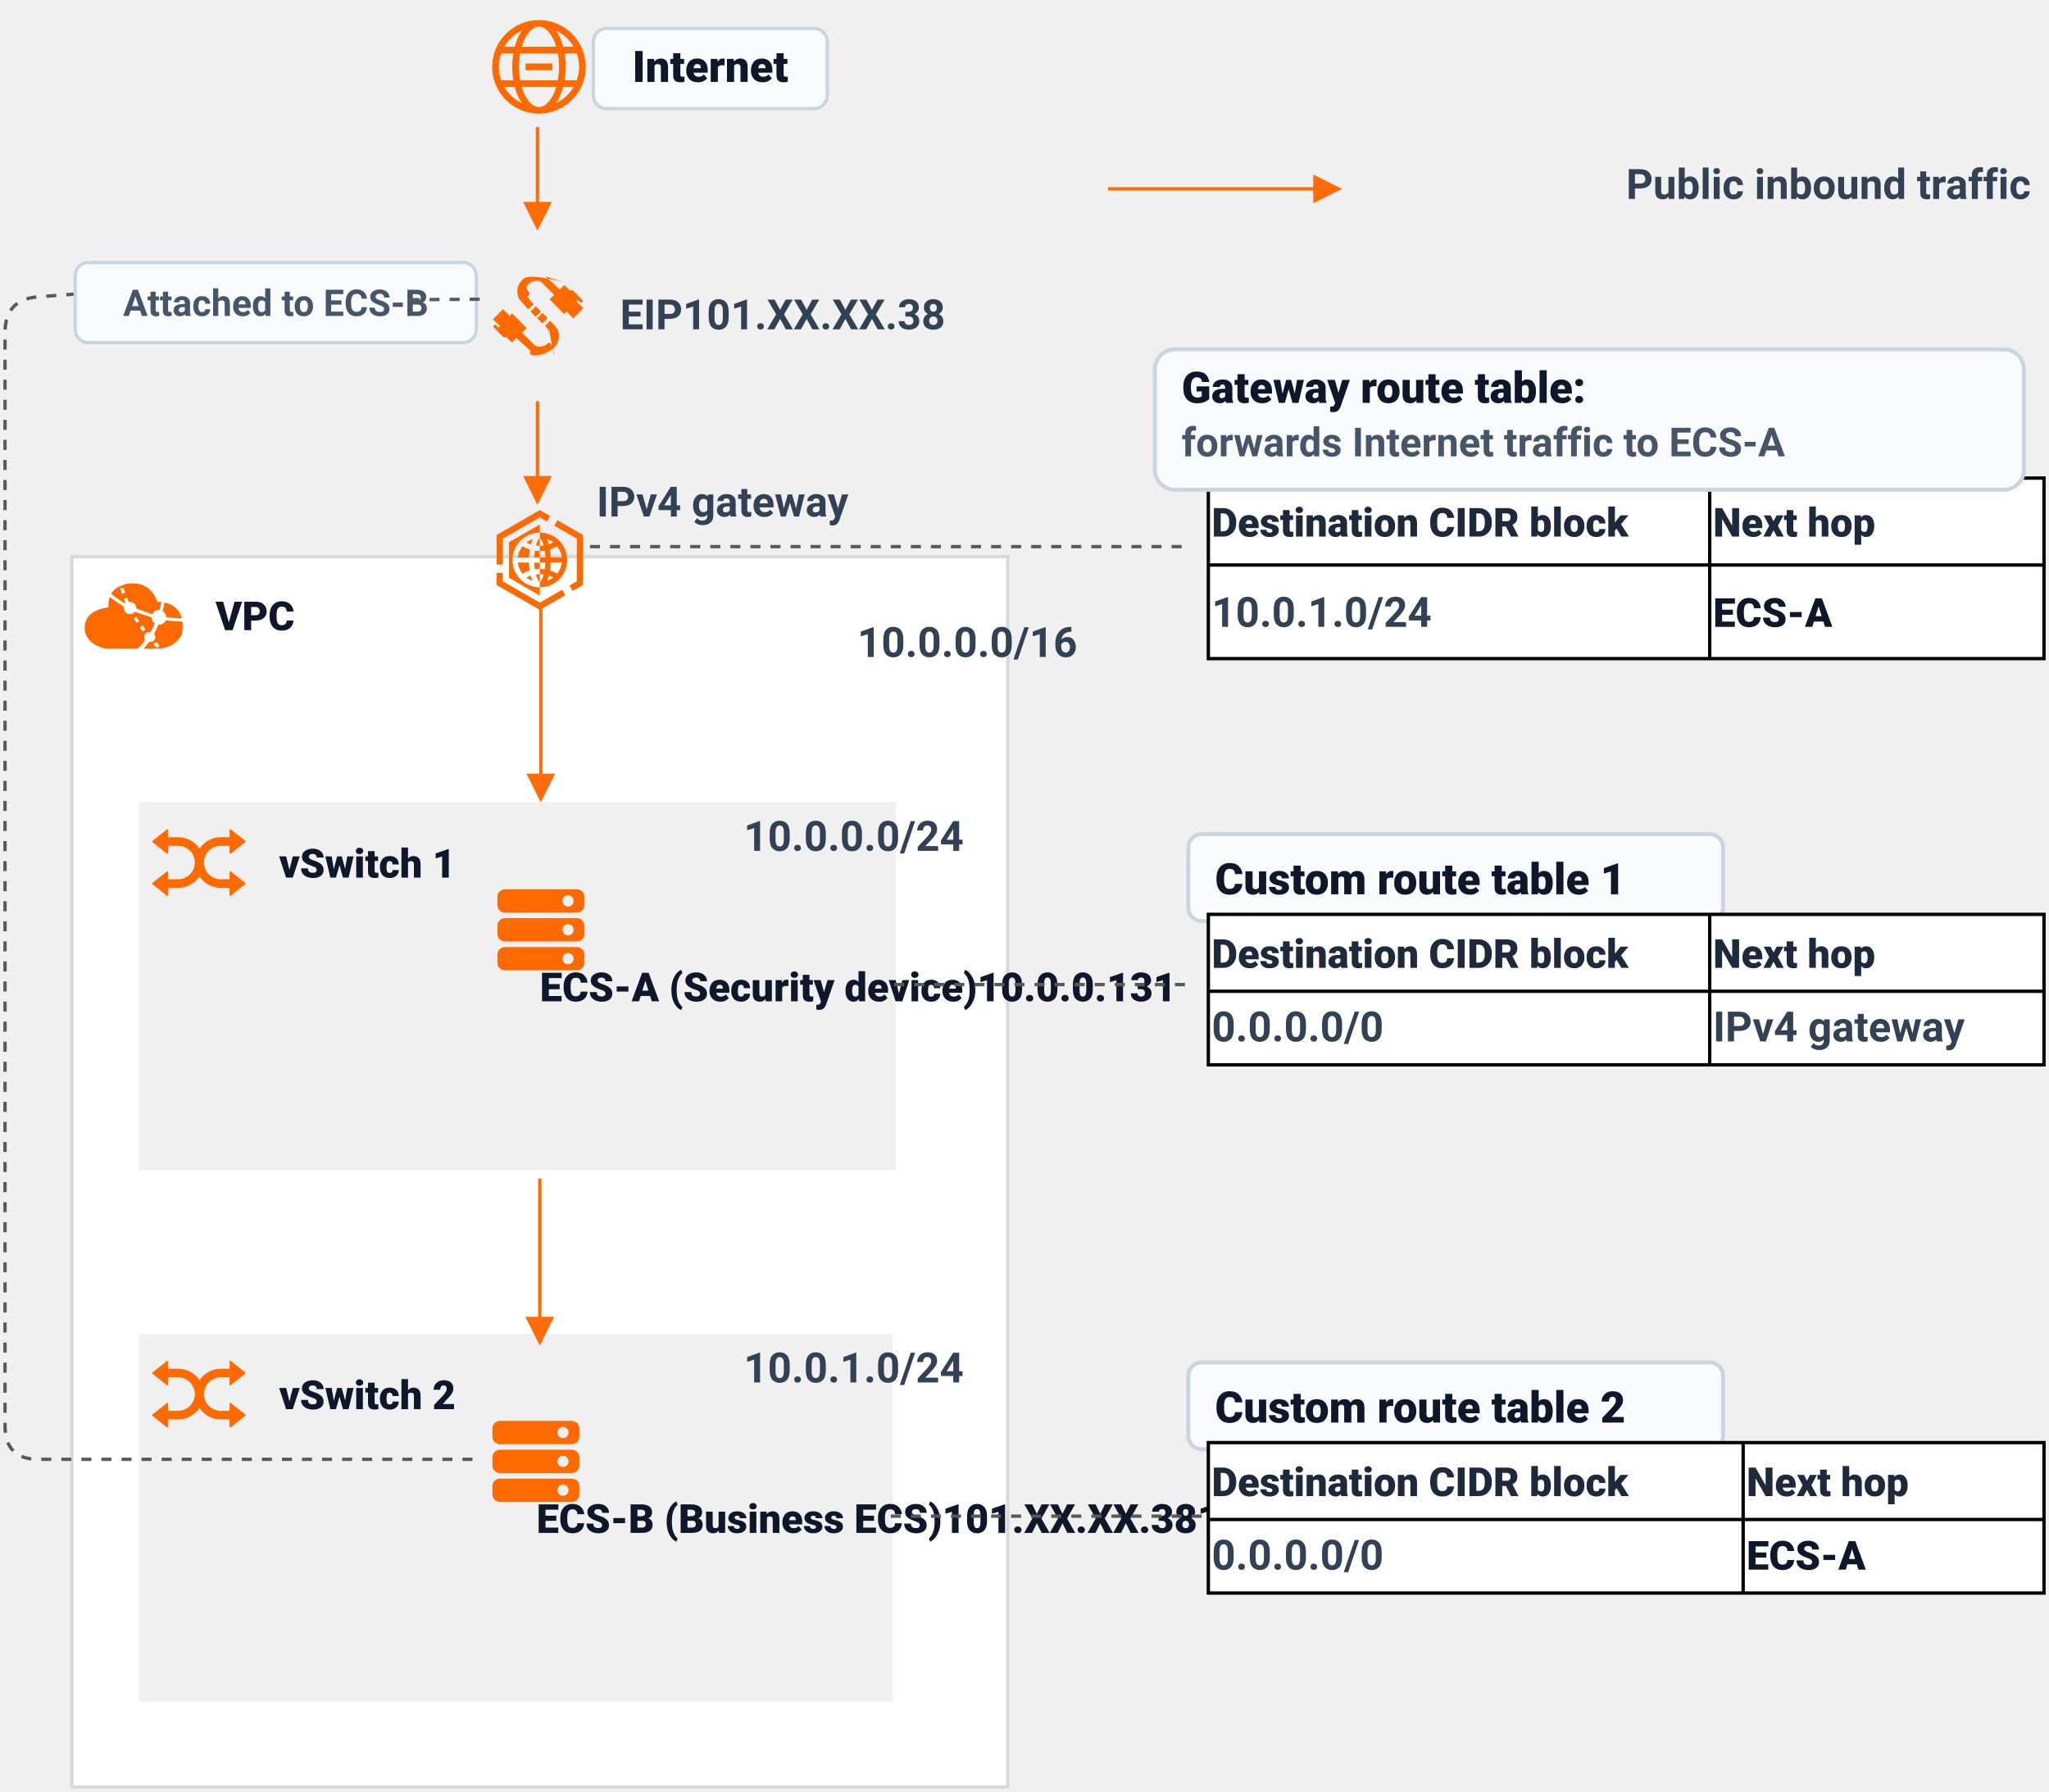
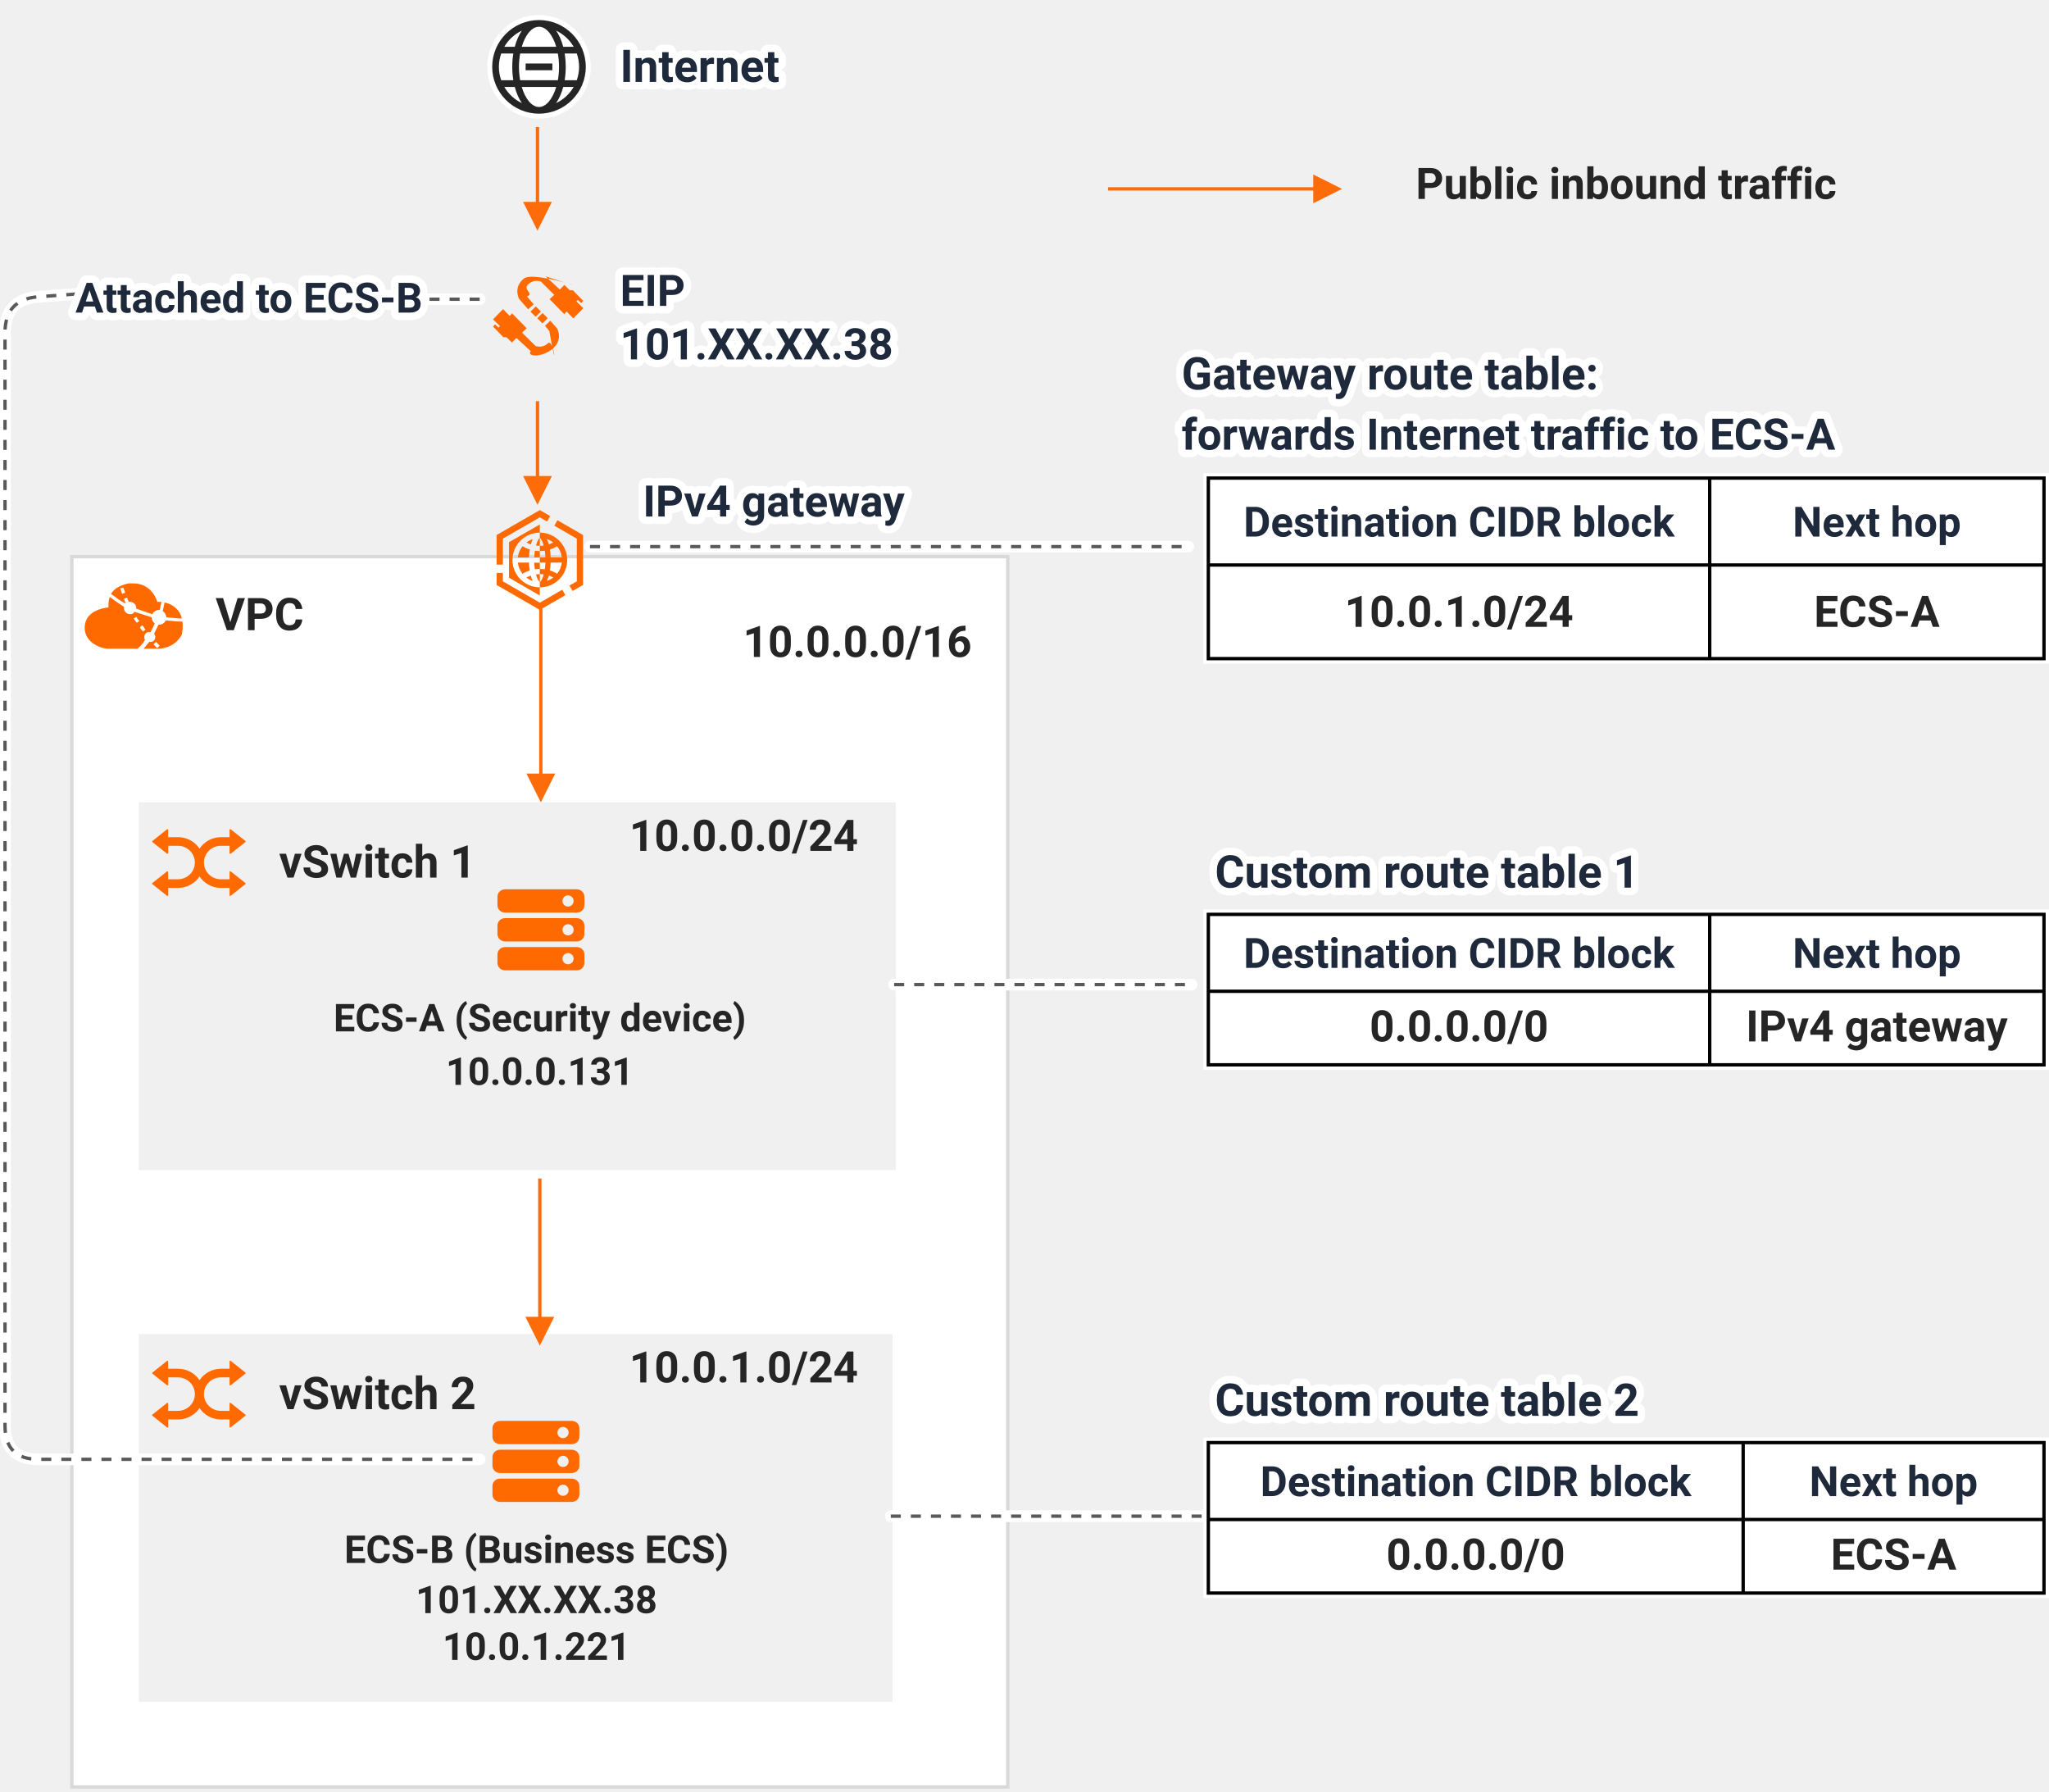
<svg xmlns="http://www.w3.org/2000/svg" version="1.1" viewBox="0 0 613 536" width="613" height="536">
  <defs />
  <g transform="translate(0.5,0.5)">
    <rect x="311" y="34" width="280" height="41.5" fill="#f0f0f0" stroke="none" pointer-events="none" />
-     <text x="486" y="59" text-anchor="start" font-family="-apple-system, BlinkMacSystemFont, 'Segoe UI', Roboto, sans-serif" font-size="12.5" font-weight="600" fill="#334155">Public inbound traffic</text>
+     <g>
+       <text x="486" y="59" text-anchor="middle" font-family="-apple-system, BlinkMacSystemFont, 'Segoe UI', Roboto, sans-serif" font-size="13" font-weight="600" fill="#252525">Public inbound traffic</text>
+     </g>
    <path d="M 331 56 L 392.88 56" fill="none" stroke="#fd6c08" stroke-miterlimit="10" pointer-events="none" />
    <path d="M 399.88 56 L 392.88 59.5 L 392.88 52.5 Z" fill="#fd6c08" stroke="#fd6c08" stroke-miterlimit="10" pointer-events="none" />
    <rect x="21" y="166" width="280" height="368" fill="#ffffff" stroke="#d9d9d9" pointer-events="none" />
    <rect x="41" y="239.5" width="226.5" height="110" fill="#f0f0f0" stroke="none" pointer-events="none" />
    <rect x="21.5" y="166" width="36" height="36" fill-opacity="0" fill="#ffffff" stroke="none" pointer-events="none" />
    <rect x="21.5" y="166" width="0" height="0" fill="none" stroke="#d9d9d9" stroke-width="2" pointer-events="none" />
    <path d="M 36.58 178.61 L 37.5 178.24 C 37.69 178.79 37.87 179.16 38.06 179.53 L 38.42 179.53 C 39.53 179.53 40.27 180.45 40.27 181.37 L 40.27 181.56 C 41.74 182.11 44.8 183.12 45.06 183.22 C 45.43 182.48 46.16 181.93 47.09 181.93 L 47.27 181.93 C 47.43 181.13 47.62 180.33 47.82 179.53 L 46.53 179.53 C 46.53 179.34 45.06 174 39.35 174 L 38.06 174 C 35.11 174.55 33.45 175.84 32.71 177.13 C 34.19 178.24 35.66 179.35 37.13 180.08 C 36.95 179.53 36.77 179.16 36.58 178.61 Z M 36.4 175.29 C 36.58 175.84 36.76 176.21 36.95 176.76 L 36.03 177.13 L 35.47 175.47 L 36.4 175.29 Z M 44.14 188.56 L 44.51 188.56 C 45.06 187.64 45.43 186.9 45.8 185.98 C 45.24 185.61 44.87 184.87 44.87 184.14 C 44.55 184.05 41.37 183.03 39.71 182.48 C 39.53 183.03 38.98 183.21 38.42 183.21 C 37.32 183.21 36.58 182.29 36.58 181.37 L 36.58 181 C 35.11 180.08 33.82 179.16 32.34 178.05 C 31.79 179.71 31.97 181 31.97 181.19 C 31.97 181.19 25.89 181.56 24.97 185.98 C 23.86 191.51 29.76 193.54 31.79 193.54 L 40.64 193.54 C 41.56 192.8 42.3 191.88 42.85 190.96 C 42.85 190.77 42.66 190.4 42.66 190.04 C 42.66 189.11 43.4 188.56 44.14 188.56 Z M 40.45 185.79 C 40.08 185.43 39.71 184.87 39.53 184.5 L 40.27 183.95 C 40.45 184.32 40.82 184.87 41.19 185.24 L 40.45 185.79 Z M 41.37 187.09 L 42.11 186.53 C 42.48 186.9 42.66 187.45 43.03 187.82 L 42.29 188.38 C 41.93 188.01 41.56 187.64 41.37 187.09 Z M 54.09 185.43 C 52.8 185.43 50.96 185.24 49.11 185.06 C 48.75 185.8 48.01 186.35 47.09 186.35 L 46.9 186.35 C 46.53 187.27 45.98 188.19 45.61 189.11 C 45.8 189.3 45.98 189.67 45.98 190.03 C 45.98 190.95 45.24 191.51 44.51 191.51 L 44.14 191.51 C 43.58 192.25 43.03 192.8 42.48 193.54 L 46.9 193.54 C 47.09 193.54 51.69 193.54 53.91 189.3 C 54.09 188.01 54.27 186.72 54.09 185.43 Z M 46.53 193.35 L 45.43 192.25 L 46.16 191.51 L 47.27 192.61 L 46.53 193.35 Z M 53.91 184.5 C 53.35 182.11 51.51 180.27 48.74 179.71 C 48.56 180.45 48.38 181.37 48.19 182.29 C 48.74 182.66 49.11 183.21 49.3 184.14 C 51.14 184.32 52.61 184.5 53.91 184.5 Z" fill="#ff6a00" stroke="none" pointer-events="none" />
-     <text x="64" y="188" text-anchor="start" font-family="-apple-system, BlinkMacSystemFont, 'Segoe UI', Roboto, sans-serif" font-size="12" font-weight="800" fill="#0f172a">VPC</text>
+     <g>
+       <text x="64" y="188" text-anchor="start" font-family="-apple-system, BlinkMacSystemFont, 'Segoe UI', Roboto, sans-serif" font-size="13.5" font-weight="700" fill="#252525">VPC</text>
+     </g>
    <rect x="41" y="398.5" width="225.5" height="110" fill="#f0f0f0" stroke="none" pointer-events="none" />
    <rect x="41" y="239.5" width="36" height="36" fill-opacity="0" fill="#ffffff" stroke="none" pointer-events="none" />
    <rect x="41" y="239.5" width="0" height="0" fill="none" stroke="#d9d9d9" stroke-width="2" pointer-events="none" />
    <path d="M 68.38 247.5 C 68.43 247.5 68.47 247.52 68.51 247.55 L 72.94 251.05 C 72.98 251.09 73 251.13 73 251.19 C 73 251.24 72.98 251.28 72.94 251.32 L 72.94 251.35 L 68.51 254.86 C 68.42 254.93 68.29 254.92 68.22 254.83 C 68.19 254.79 68.18 254.75 68.18 254.7 L 68.18 252.49 L 65.41 252.49 C 62.68 252.58 60.51 254.8 60.51 257.5 C 60.51 260.19 62.68 262.41 65.41 262.5 L 68.18 262.5 L 68.18 260.28 C 68.18 260.18 68.27 260.09 68.38 260.09 C 68.43 260.09 68.47 260.1 68.51 260.13 L 72.94 263.64 C 72.98 263.68 73 263.72 73 263.77 C 73 263.83 72.98 263.87 72.94 263.91 L 72.94 263.94 L 68.51 267.44 C 68.45 267.49 68.36 267.51 68.29 267.47 C 68.22 267.44 68.18 267.37 68.18 267.29 L 68.18 265.08 L 65.41 265.08 C 62.9 265.02 60.58 263.74 59.19 261.66 L 59.39 261.35 C 58.05 263.6 55.63 265 53 265.08 L 49.82 265.08 L 49.82 267.29 C 49.82 267.34 49.8 267.39 49.77 267.43 C 49.7 267.52 49.58 267.53 49.49 267.46 L 45.06 263.94 L 45.06 263.91 C 45.02 263.87 45 263.83 45 263.78 C 45 263.72 45.02 263.68 45.06 263.64 L 49.49 260.13 C 49.52 260.11 49.56 260.09 49.6 260.09 C 49.71 260.09 49.79 260.18 49.79 260.28 L 49.79 262.5 L 52.56 262.5 C 54.41 262.56 56.15 261.62 57.09 260.05 C 58.04 258.48 58.04 256.51 57.09 254.94 C 56.2 253.47 54.64 252.55 52.93 252.49 L 49.82 252.49 L 49.82 254.7 C 49.82 254.75 49.8 254.79 49.77 254.83 C 49.7 254.92 49.58 254.93 49.49 254.86 L 45.06 251.35 L 45.06 251.32 C 45.03 251.28 45.01 251.23 45.02 251.18 C 45.02 251.13 45.05 251.08 45.09 251.05 L 49.49 247.55 C 49.52 247.52 49.56 247.5 49.6 247.5 C 49.71 247.5 49.8 247.59 49.8 247.69 L 49.8 249.91 L 52.56 249.91 C 55.23 249.84 57.74 251.14 59.2 253.33 C 60.59 251.24 62.91 249.97 65.42 249.91 L 68.18 249.91 L 68.18 247.69 C 68.18 247.64 68.2 247.59 68.24 247.56 C 68.28 247.52 68.33 247.5 68.38 247.5 Z" fill="#ff6a00" stroke="none" pointer-events="none" />
-     <text x="83" y="262" text-anchor="start" font-family="-apple-system, BlinkMacSystemFont, 'Segoe UI', Roboto, sans-serif" font-size="12" font-weight="800" fill="#0f172a">vSwitch 1</text>
+     <g>
+       <text x="83" y="262" text-anchor="start" font-family="-apple-system, BlinkMacSystemFont, 'Segoe UI', Roboto, sans-serif" font-size="13.5" font-weight="700" fill="#252525">vSwitch 1</text>
+     </g>
    <rect x="141.5" y="418.5" width="36" height="36" fill-opacity="0" fill="#ffffff" stroke="none" pointer-events="none" />
    <rect x="141.5" y="418.5" width="0" height="0" fill="none" stroke="#000000" stroke-width="2" pointer-events="none" />
    <path d="M 170.52 448.74 L 149.14 448.74 C 147.87 448.74 146.83 447.81 146.83 446.53 L 146.83 443.97 C 146.83 442.69 147.87 441.77 149.14 441.77 L 170.52 441.77 C 171.8 441.77 172.83 442.69 172.83 443.97 L 172.83 446.53 C 172.83 447.81 171.8 448.74 170.52 448.74 Z M 167.94 443.58 C 167.02 443.58 166.27 444.33 166.27 445.25 C 166.27 446.17 167.02 446.92 167.94 446.92 C 168.86 446.92 169.61 446.17 169.61 445.25 C 169.61 444.33 168.86 443.58 167.94 443.58 Z M 170.52 440.1 L 149.14 440.1 C 147.87 440.1 146.83 439.18 146.83 437.9 L 146.83 435.33 C 146.83 434.06 147.87 433.13 149.14 433.13 L 170.52 433.13 C 171.8 433.13 172.83 434.06 172.83 435.33 L 172.83 437.9 C 172.83 439.18 171.8 440.1 170.52 440.1 Z M 167.94 434.94 C 167.02 434.95 166.27 435.7 166.27 436.62 C 166.28 437.54 167.02 438.28 167.94 438.29 C 168.87 438.29 169.61 437.54 169.61 436.62 C 169.61 435.69 168.87 434.94 167.94 434.94 Z M 170.52 431.47 L 149.14 431.47 C 147.87 431.47 146.83 430.54 146.83 429.27 L 146.83 426.71 C 146.83 425.43 147.87 424.5 149.14 424.5 L 170.52 424.5 C 171.8 424.5 172.83 425.43 172.83 426.71 L 172.83 429.27 C 172.83 430.54 171.8 431.47 170.52 431.47 Z M 167.94 426.31 C 167.5 426.31 167.07 426.49 166.76 426.8 C 166.44 427.12 166.27 427.55 166.27 427.99 C 166.27 428.91 167.02 429.66 167.94 429.66 C 168.86 429.66 169.61 428.91 169.61 427.99 C 169.61 427.55 169.44 427.12 169.12 426.8 C 168.81 426.49 168.38 426.31 167.94 426.31 Z" fill="#ff6a00" stroke="none" pointer-events="none" />
-     <text x="160" y="458" text-anchor="start" font-family="-apple-system, BlinkMacSystemFont, 'Segoe UI', Roboto, sans-serif" font-size="12" font-weight="800" fill="#0f172a">ECS-B (Business ECS)101.XX.XX.3810.0.1.221</text>
+     <g>
+       <text x="160" y="467" text-anchor="middle" font-family="-apple-system, BlinkMacSystemFont, 'Segoe UI', Roboto, sans-serif" font-size="11.5" font-weight="600" fill="#252525">ECS-B (Business ECS)</text>
+       <text x="160" y="482" text-anchor="middle" font-family="-apple-system, BlinkMacSystemFont, 'Segoe UI', Roboto, sans-serif" font-size="11.5" font-weight="600" fill="#252525">101.XX.XX.38</text>
+       <text x="160" y="496" text-anchor="middle" font-family="-apple-system, BlinkMacSystemFont, 'Segoe UI', Roboto, sans-serif" font-size="11.5" font-weight="600" fill="#252525">10.0.1.221</text>
+     </g>
    <rect x="41" y="398.5" width="36" height="36" fill-opacity="0" fill="#ffffff" stroke="none" pointer-events="none" />
    <rect x="41" y="398.5" width="0" height="0" fill="none" stroke="#d9d9d9" stroke-width="2" pointer-events="none" />
    <path d="M 68.38 406.5 C 68.43 406.5 68.47 406.52 68.51 406.55 L 72.94 410.05 C 72.98 410.09 73 410.13 73 410.18 C 73 410.24 72.98 410.28 72.94 410.32 L 72.94 410.35 L 68.51 413.86 C 68.42 413.93 68.29 413.92 68.22 413.83 C 68.19 413.79 68.18 413.75 68.18 413.7 L 68.18 411.49 L 65.41 411.49 C 62.68 411.58 60.51 413.8 60.51 416.5 C 60.51 419.19 62.68 421.41 65.41 421.5 L 68.18 421.5 L 68.18 419.28 C 68.18 419.18 68.27 419.09 68.38 419.09 C 68.43 419.09 68.47 419.1 68.51 419.13 L 72.94 422.64 C 72.98 422.68 73 422.72 73 422.77 C 73 422.83 72.98 422.87 72.94 422.91 L 72.94 422.94 L 68.51 426.44 C 68.45 426.49 68.36 426.51 68.29 426.47 C 68.22 426.44 68.18 426.37 68.18 426.29 L 68.18 424.08 L 65.41 424.08 C 62.9 424.02 60.58 422.74 59.19 420.66 L 59.39 420.35 C 58.05 422.6 55.63 424 53 424.08 L 49.82 424.08 L 49.82 426.29 C 49.82 426.34 49.8 426.39 49.77 426.43 C 49.7 426.52 49.58 426.53 49.49 426.46 L 45.06 422.94 L 45.06 422.91 C 45.02 422.87 45 422.83 45 422.77 C 45 422.72 45.02 422.68 45.06 422.64 L 49.49 419.13 C 49.52 419.11 49.56 419.09 49.6 419.09 C 49.71 419.09 49.79 419.18 49.79 419.28 L 49.79 421.5 L 52.56 421.5 C 54.41 421.56 56.15 420.62 57.09 419.05 C 58.04 417.48 58.04 415.51 57.09 413.94 C 56.2 412.47 54.64 411.55 52.93 411.49 L 49.82 411.49 L 49.82 413.7 C 49.82 413.75 49.8 413.79 49.77 413.83 C 49.7 413.92 49.58 413.93 49.49 413.86 L 45.06 410.35 L 45.06 410.32 C 45.03 410.28 45.01 410.23 45.02 410.18 C 45.02 410.13 45.05 410.08 45.09 410.05 L 49.49 406.55 C 49.52 406.52 49.56 406.5 49.6 406.5 C 49.71 406.5 49.8 406.59 49.8 406.69 L 49.8 408.91 L 52.56 408.91 C 55.23 408.84 57.74 410.14 59.2 412.33 C 60.59 410.24 62.91 408.97 65.42 408.91 L 68.18 408.91 L 68.18 406.69 C 68.18 406.64 68.2 406.59 68.24 406.56 C 68.28 406.52 68.33 406.5 68.38 406.5 Z" fill="#ff6a00" stroke="none" pointer-events="none" />
-     <text x="83" y="421" text-anchor="start" font-family="-apple-system, BlinkMacSystemFont, 'Segoe UI', Roboto, sans-serif" font-size="12" font-weight="800" fill="#0f172a">vSwitch 2</text>
-     <text x="222" y="413" text-anchor="start" font-family="-apple-system, BlinkMacSystemFont, 'Segoe UI', Roboto, sans-serif" font-size="12.5" font-weight="600" fill="#334155">10.0.1.0/24</text>
-     <text x="222" y="254" text-anchor="start" font-family="-apple-system, BlinkMacSystemFont, 'Segoe UI', Roboto, sans-serif" font-size="12.5" font-weight="600" fill="#334155">10.0.0.0/24</text>
+     <g>
+       <text x="83" y="421" text-anchor="start" font-family="-apple-system, BlinkMacSystemFont, 'Segoe UI', Roboto, sans-serif" font-size="13.5" font-weight="700" fill="#252525">vSwitch 2</text>
+     </g>
+     <g>
+       <text x="222" y="413" text-anchor="middle" font-family="-apple-system, BlinkMacSystemFont, 'Segoe UI', Roboto, sans-serif" font-size="13" font-weight="600" fill="#252525">10.0.1.0/24</text>
+     </g>
+     <g>
+       <text x="222" y="254" text-anchor="middle" font-family="-apple-system, BlinkMacSystemFont, 'Segoe UI', Roboto, sans-serif" font-size="13" font-weight="600" fill="#252525">10.0.0.0/24</text>
+     </g>
    <rect x="143" y="259.5" width="36" height="36" fill-opacity="0" fill="#ffffff" stroke="none" pointer-events="none" />
    <rect x="143" y="259.5" width="0" height="0" fill="none" stroke="#000000" stroke-width="2" pointer-events="none" />
    <path d="M 172.02 289.74 L 150.64 289.74 C 149.37 289.74 148.33 288.81 148.33 287.53 L 148.33 284.97 C 148.33 283.69 149.37 282.77 150.64 282.77 L 172.02 282.77 C 173.3 282.77 174.33 283.69 174.33 284.97 L 174.33 287.53 C 174.33 288.81 173.3 289.74 172.02 289.74 Z M 169.44 284.58 C 169 284.58 168.57 284.76 168.26 285.07 C 167.95 285.38 167.77 285.81 167.77 286.25 C 167.77 286.69 167.95 287.12 168.26 287.43 C 168.57 287.74 169 287.92 169.44 287.92 C 170.36 287.92 171.11 287.17 171.11 286.25 C 171.11 285.33 170.36 284.58 169.44 284.58 Z M 172.02 281.1 L 150.64 281.1 C 149.37 281.1 148.33 280.18 148.33 278.9 L 148.33 276.33 C 148.33 275.06 149.37 274.13 150.64 274.13 L 172.02 274.13 C 173.3 274.13 174.33 275.06 174.33 276.33 L 174.33 278.9 C 174.33 280.18 173.3 281.1 172.02 281.1 Z M 169.44 275.94 C 168.52 275.95 167.77 276.7 167.77 277.62 C 167.78 278.54 168.52 279.28 169.44 279.29 C 170.37 279.29 171.12 278.54 171.12 277.62 C 171.12 276.69 170.37 275.94 169.44 275.94 Z M 172.02 272.47 L 150.64 272.47 C 149.37 272.47 148.33 271.54 148.33 270.27 L 148.33 267.71 C 148.33 266.43 149.37 265.5 150.64 265.5 L 172.02 265.5 C 173.3 265.5 174.33 266.43 174.33 267.71 L 174.33 270.27 C 174.33 271.54 173.3 272.47 172.02 272.47 Z M 169.44 267.31 C 169 267.31 168.57 267.49 168.26 267.8 C 167.94 268.12 167.77 268.55 167.77 268.99 C 167.77 269.91 168.52 270.66 169.44 270.66 C 170.36 270.66 171.11 269.91 171.11 268.99 C 171.11 268.55 170.94 268.12 170.62 267.8 C 170.31 267.49 169.88 267.31 169.44 267.31 Z" fill="#ff6a00" stroke="none" pointer-events="none" />
-     <text x="161" y="299" text-anchor="start" font-family="-apple-system, BlinkMacSystemFont, 'Segoe UI', Roboto, sans-serif" font-size="12" font-weight="800" fill="#0f172a">ECS-A (Security device)10.0.0.131</text>
+     <g>
+       <text x="161" y="308" text-anchor="middle" font-family="-apple-system, BlinkMacSystemFont, 'Segoe UI', Roboto, sans-serif" font-size="11.5" font-weight="600" fill="#252525">ECS-A (Security device)</text>
+       <text x="161" y="324" text-anchor="middle" font-family="-apple-system, BlinkMacSystemFont, 'Segoe UI', Roboto, sans-serif" font-size="11.5" font-weight="600" fill="#252525">10.0.0.131</text>
+     </g>
    <path d="M 160.3 37.5 L 160.3 60.38" fill="none" stroke="#fd6c08" stroke-miterlimit="10" pointer-events="none" />
    <path d="M 160.3 67.38 L 156.8 60.38 L 163.8 60.38 Z" fill="#fd6c08" stroke="#fd6c08" stroke-miterlimit="10" pointer-events="none" />
    <path d="M 161.3 181.5 L 161.3 231.38" fill="none" stroke="#fd6c08" stroke-miterlimit="10" pointer-events="none" />
    <path d="M 161.3 238.38 L 157.8 231.38 L 164.8 231.38 Z" fill="#fd6c08" stroke="#fd6c08" stroke-miterlimit="10" pointer-events="none" />
    <path d="M 161 352 L 161 393.88" fill="none" stroke="#fd6c08" stroke-miterlimit="10" pointer-events="none" />
    <path d="M 161 400.88 L 157.5 393.88 L 164.5 393.88 Z" fill="#fd6c08" stroke="#fd6c08" stroke-miterlimit="10" pointer-events="none" />
    <rect x="142.5" y="75.5" width="36" height="36" fill-opacity="0" fill="#ffffff" stroke="none" pointer-events="none" />
    <rect x="142.5" y="75.5" width="0" height="0" fill="none" stroke="#000000" stroke-width="2" pointer-events="none" />
    <path d="M 171.93 89.66 L 172.4 89.19 L 173.38 90.18 L 173.98 89.51 L 170.92 86.34 L 169.95 86.31 L 168.34 84.73 L 166.99 86.1 L 162.71 82.15 C 182.91 88.8 159.51 80.1 156.21 82.83 C 152.91 85.56 154.81 88.93 154.81 88.93 L 157.51 92.03 L 159.17 90.52 L 157.15 88.16 C 159.49 87.38 155.74 86.21 157.56 84.52 C 159.38 82.83 161.33 83.74 161.33 83.74 L 165.3 87.69 L 163.93 89.01 L 168.27 93.43 L 168.37 93.41 L 169 92.68 L 171 94.73 L 174.01 91.67 L 171.93 89.66 Z M 159.79 91.14 L 161.33 92.68 L 159.75 94.26 L 158.21 92.72 L 159.79 91.14 Z M 161.78 96.24 L 160.23 94.69 L 161.81 93.12 L 163.36 94.66 L 161.78 96.24 Z M 164.13 95.43 L 162.55 96.94 L 163.85 98.53 C 166.37 113.33 165.26 100.48 163.44 102.17 C 161.62 103.86 159.67 102.95 159.67 102.95 L 155.69 99 L 157.07 97.68 L 152.73 93.26 L 152.63 93.29 L 152 94.01 L 150 91.96 L 146.99 95.03 L 149.07 97.03 L 148.6 97.5 L 147.61 96.51 L 147.01 97.18 L 150.08 100.35 L 151.04 100.38 L 152.65 101.96 L 154 100.59 L 158.29 104.54 C 156.91 106.12 161.49 106.59 164.79 103.86 C 168.09 101.13 166.19 97.76 166.19 97.76 L 164.13 95.43 Z" fill="#ff6a00" stroke="none" pointer-events="none" />
-     <text x="185" y="98" text-anchor="start" font-family="-apple-system, BlinkMacSystemFont, 'Segoe UI', Roboto, sans-serif" font-size="12.5" font-weight="600" fill="#334155">EIP101.XX.XX.38</text>
-     <rect x="142.75" y="1.5" width="36" height="36" fill-opacity="0" fill="#ffffff" stroke="none" pointer-events="none" />
+     <g>
+       <text x="185" y="91" text-anchor="start" font-family="-apple-system, BlinkMacSystemFont, 'Segoe UI', Roboto, sans-serif" font-size="13" font-weight="700" stroke="#ffffff" stroke-width="4.5" stroke-linejoin="round" stroke-linecap="round" fill="none">EIP</text>
+       <text x="185" y="91" text-anchor="start" font-family="-apple-system, BlinkMacSystemFont, 'Segoe UI', Roboto, sans-serif" font-size="13" font-weight="700" fill="#1e293b">EIP</text>
+       <text x="185" y="107" text-anchor="start" font-family="-apple-system, BlinkMacSystemFont, 'Segoe UI', Roboto, sans-serif" font-size="13" font-weight="600" stroke="#ffffff" stroke-width="4.5" stroke-linejoin="round" stroke-linecap="round" fill="none">101.XX.XX.38</text>
+       <text x="185" y="107" text-anchor="start" font-family="-apple-system, BlinkMacSystemFont, 'Segoe UI', Roboto, sans-serif" font-size="13" font-weight="600" fill="#1e293b">101.XX.XX.38</text>
+     </g>
+     <circle cx="160.75" cy="19.5" r="15.5" fill="#ffffff" pointer-events="none" />
    <rect x="142.75" y="1.5" width="0" height="0" fill="none" stroke="#000000" stroke-width="2" pointer-events="none" />
-     <path d="M 160.75 5.5 C 153.03 5.5 146.75 11.78 146.75 19.5 C 146.75 27.22 153.03 33.5 160.75 33.5 C 168.47 33.5 174.75 27.22 174.75 19.5 C 174.75 11.78 168.47 5.5 160.75 5.5 Z M 171.13 13.5 L 168 13.5 C 167.5 11.61 166.78 9.96 165.87 8.66 C 168.07 9.71 169.91 11.4 171.13 13.5 Z M 166.75 19.5 C 166.75 20.9 166.62 22.24 166.39 23.5 L 155.12 23.5 C 154.89 22.24 154.76 20.9 154.76 19.5 C 154.76 18.1 154.89 16.76 155.12 15.5 L 166.39 15.5 C 166.62 16.76 166.75 18.1 166.75 19.5 Z M 160.75 31.5 C 158.58 31.5 156.64 29.05 155.59 25.5 L 165.91 25.5 C 164.85 29.05 162.92 31.5 160.75 31.5 Z M 155.59 13.5 C 156.65 9.95 158.58 7.5 160.75 7.5 C 162.92 7.5 164.86 9.95 165.91 13.5 L 155.59 13.5 Z M 155.63 8.66 C 154.73 9.96 154 11.61 153.5 13.5 L 150.37 13.5 C 151.59 11.4 153.42 9.71 155.63 8.66 Z M 149.45 15.5 L 153.07 15.5 C 152.86 16.76 152.75 18.1 152.75 19.5 C 152.75 20.9 152.87 22.24 153.07 23.5 L 149.45 23.5 C 149 22.25 148.75 20.9 148.75 19.5 C 148.75 18.1 149.01 16.75 149.45 15.5 Z M 150.37 25.5 L 153.5 25.5 C 154 27.39 154.72 29.04 155.63 30.34 C 153.43 29.29 151.59 27.6 150.37 25.5 Z M 165.87 30.34 C 166.77 29.04 167.5 27.39 168 25.5 L 171.13 25.5 C 169.91 27.6 168.08 29.29 165.87 30.34 Z M 172.05 23.5 L 168.43 23.5 C 168.64 22.24 168.75 20.9 168.75 19.5 C 168.75 18.1 168.63 16.76 168.43 15.5 L 172.05 15.5 C 172.5 16.75 172.75 18.1 172.75 19.5 C 172.75 20.9 172.49 22.25 172.05 23.5 Z M 156.75 18.5 L 164.75 18.5 L 164.75 20.5 L 156.75 20.5 Z" fill="#ff6a00" stroke="none" pointer-events="none" />
-     <rect x="177" y="8" width="70" height="24" rx="4" fill="#f8fafc" stroke="#cbd5e1" stroke-width="1" />
-     <text x="212" y="24" text-anchor="middle" font-family="-apple-system, BlinkMacSystemFont, 'Segoe UI', Roboto, sans-serif" font-size="13" font-weight="800" fill="#0f172a">Internet</text>
+     <path d="M 160.75 5.5 C 153.03 5.5 146.75 11.78 146.75 19.5 C 146.75 27.22 153.03 33.5 160.75 33.5 C 168.47 33.5 174.75 27.22 174.75 19.5 C 174.75 11.78 168.47 5.5 160.75 5.5 Z M 171.13 13.5 L 168 13.5 C 167.5 11.61 166.78 9.96 165.87 8.66 C 168.07 9.71 169.91 11.4 171.13 13.5 Z M 166.75 19.5 C 166.75 20.9 166.62 22.24 166.39 23.5 L 155.12 23.5 C 154.89 22.24 154.76 20.9 154.76 19.5 C 154.76 18.1 154.89 16.76 155.12 15.5 L 166.39 15.5 C 166.62 16.76 166.75 18.1 166.75 19.5 Z M 160.75 31.5 C 158.58 31.5 156.64 29.05 155.59 25.5 L 165.91 25.5 C 164.85 29.05 162.92 31.5 160.75 31.5 Z M 155.59 13.5 C 156.65 9.95 158.58 7.5 160.75 7.5 C 162.92 7.5 164.86 9.95 165.91 13.5 L 155.59 13.5 Z M 155.63 8.66 C 154.73 9.96 154 11.61 153.5 13.5 L 150.37 13.5 C 151.59 11.4 153.42 9.71 155.63 8.66 Z M 149.45 15.5 L 153.07 15.5 C 152.86 16.76 152.75 18.1 152.75 19.5 C 152.75 20.9 152.87 22.24 153.07 23.5 L 149.45 23.5 C 149 22.25 148.75 20.9 148.75 19.5 C 148.75 18.1 149.01 16.75 149.45 15.5 Z M 150.37 25.5 L 153.5 25.5 C 154 27.39 154.72 29.04 155.63 30.34 C 153.43 29.29 151.59 27.6 150.37 25.5 Z M 165.87 30.34 C 166.77 29.04 167.5 27.39 168 25.5 L 171.13 25.5 C 169.91 27.6 168.08 29.29 165.87 30.34 Z M 172.05 23.5 L 168.43 23.5 C 168.64 22.24 168.75 20.9 168.75 19.5 C 168.75 18.1 168.63 16.76 168.43 15.5 L 172.05 15.5 C 172.5 16.75 172.75 18.1 172.75 19.5 C 172.75 20.9 172.49 22.25 172.05 23.5 Z M 156.75 18.5 L 164.75 18.5 L 164.75 20.5 L 156.75 20.5 Z" fill="#252525" stroke="none" pointer-events="none" />
+     <g>
+       <text x="185" y="24" text-anchor="start" font-family="-apple-system, BlinkMacSystemFont, 'Segoe UI', Roboto, sans-serif" font-size="13.5" font-weight="700" stroke="#ffffff" stroke-width="4.5" stroke-linejoin="round" stroke-linecap="round" fill="none">Internet</text>
+       <text x="185" y="24" text-anchor="start" font-family="-apple-system, BlinkMacSystemFont, 'Segoe UI', Roboto, sans-serif" font-size="13.5" font-weight="700" fill="#1e293b">Internet</text>
+     </g>
    <path d="M 160.3 119.5 L 160.3 142.38" fill="none" stroke="#fd6c08" stroke-miterlimit="10" pointer-events="none" />
    <path d="M 160.3 149.38 L 156.8 142.38 L 163.8 142.38 Z" fill="#fd6c08" stroke="#fd6c08" stroke-miterlimit="10" pointer-events="none" />
-     <rect x="355" y="249" width="160" height="26" rx="4" fill="#f8fafc" stroke="#cbd5e1" stroke-width="1.2" />
-     <text x="363" y="267" font-family="-apple-system, BlinkMacSystemFont, 'Segoe UI', Roboto, sans-serif" font-size="13" font-weight="800" fill="#0f172a">Custom route table 1</text>
+     <g>
+       <text x="363" y="265" text-anchor="start" font-family="-apple-system, BlinkMacSystemFont, 'Segoe UI', Roboto, sans-serif" font-size="13.5" font-weight="700" stroke="#ffffff" stroke-width="4.5" stroke-linejoin="round" stroke-linecap="round" fill="none">Custom route table 1</text>
+       <text x="363" y="265" text-anchor="start" font-family="-apple-system, BlinkMacSystemFont, 'Segoe UI', Roboto, sans-serif" font-size="13.5" font-weight="700" fill="#1e293b">Custom route table 1</text>
+     </g>
+     <rect x="361" y="273" width="250" height="45" fill="#ffffff" stroke="#ffffff" stroke-width="3" pointer-events="none" />
    <rect x="361" y="273" width="250" height="45" fill="#ffffff" stroke="#000000" pointer-events="none" />
    <path d="M 361 296 L 611 296" fill="none" stroke="#000000" stroke-miterlimit="10" pointer-events="none" />
    <path d="M 511 273 L 511 318" fill="none" stroke="#000000" stroke-miterlimit="10" pointer-events="none" />
    <path d="M 361 273 M 611 273 M 611 296 M 361 296" fill="none" stroke="#000000" stroke-miterlimit="10" pointer-events="none" />
    <path d="M 361 273 M 511 273 M 511 296 M 361 296" fill="none" stroke="#000000" stroke-miterlimit="10" pointer-events="none" />
-     <text x="362" y="289" text-anchor="start" font-family="-apple-system, BlinkMacSystemFont, 'Segoe UI', Roboto, sans-serif" font-size="12" font-weight="800" fill="#1e293b">Destination CIDR block</text>
+     <g>
+       <text x="436" y="289" text-anchor="middle" font-family="-apple-system, BlinkMacSystemFont, 'Segoe UI', Roboto, sans-serif" font-size="12.5" font-weight="700" fill="#1e293b">Destination CIDR block</text>
+     </g>
    <path d="M 511 273 M 611 273 M 611 296 M 511 296" fill="none" stroke="#000000" stroke-miterlimit="10" pointer-events="none" />
-     <text x="512" y="289" text-anchor="start" font-family="-apple-system, BlinkMacSystemFont, 'Segoe UI', Roboto, sans-serif" font-size="12" font-weight="800" fill="#1e293b">Next hop</text>
+     <g>
+       <text x="561" y="289" text-anchor="middle" font-family="-apple-system, BlinkMacSystemFont, 'Segoe UI', Roboto, sans-serif" font-size="12.5" font-weight="700" fill="#1e293b">Next hop</text>
+     </g>
    <path d="M 361 296 M 611 296 M 611 318 M 361 318" fill="none" stroke="#000000" stroke-miterlimit="10" pointer-events="none" />
    <path d="M 361 296 M 511 296 M 511 318 M 361 318" fill="none" stroke="#000000" stroke-miterlimit="10" pointer-events="none" />
-     <text x="362" y="311" text-anchor="start" font-family="-apple-system, BlinkMacSystemFont, 'Segoe UI', Roboto, sans-serif" font-size="12.5" font-weight="600" fill="#334155">0.0.0.0/0</text>
+     <g>
+       <text x="436" y="311" text-anchor="middle" font-family="-apple-system, BlinkMacSystemFont, 'Segoe UI', Roboto, sans-serif" font-size="13" font-weight="600" fill="#252525">0.0.0.0/0</text>
+     </g>
    <path d="M 511 296 M 611 296 M 611 318 M 511 318" fill="none" stroke="#000000" stroke-miterlimit="10" pointer-events="none" />
-     <text x="512" y="311" text-anchor="start" font-family="-apple-system, BlinkMacSystemFont, 'Segoe UI', Roboto, sans-serif" font-size="12.5" font-weight="600" fill="#334155">IPv4 gateway</text>
+     <g>
+       <text x="561" y="311" text-anchor="middle" font-family="-apple-system, BlinkMacSystemFont, 'Segoe UI', Roboto, sans-serif" font-size="13" font-weight="600" fill="#252525">IPv4 gateway</text>
+     </g>
+     <rect x="361" y="142.5" width="250" height="54" fill="#ffffff" stroke="#ffffff" stroke-width="3" pointer-events="none" />
    <rect x="361" y="142.5" width="250" height="54" fill="#ffffff" stroke="#000000" pointer-events="none" />
    <path d="M 361 168.5 L 611 168.5" fill="none" stroke="#000000" stroke-miterlimit="10" pointer-events="none" />
    <path d="M 511 142.5 L 511 196.5" fill="none" stroke="#000000" stroke-miterlimit="10" pointer-events="none" />
    <path d="M 361 142.5 M 611 142.5 M 611 168.5 M 361 168.5" fill="none" stroke="#000000" stroke-miterlimit="10" pointer-events="none" />
    <path d="M 361 142.5 M 511 142.5 M 511 168.5 M 361 168.5" fill="none" stroke="#000000" stroke-miterlimit="10" pointer-events="none" />
-     <text x="362" y="160" text-anchor="start" font-family="-apple-system, BlinkMacSystemFont, 'Segoe UI', Roboto, sans-serif" font-size="12" font-weight="800" fill="#1e293b">Destination CIDR block</text>
+     <g>
+       <text x="436" y="160" text-anchor="middle" font-family="-apple-system, BlinkMacSystemFont, 'Segoe UI', Roboto, sans-serif" font-size="12.5" font-weight="700" fill="#1e293b">Destination CIDR block</text>
+     </g>
    <path d="M 511 142.5 M 611 142.5 M 611 168.5 M 511 168.5" fill="none" stroke="#000000" stroke-miterlimit="10" pointer-events="none" />
-     <text x="512" y="160" text-anchor="start" font-family="-apple-system, BlinkMacSystemFont, 'Segoe UI', Roboto, sans-serif" font-size="12" font-weight="800" fill="#1e293b">Next hop</text>
+     <g>
+       <text x="561" y="160" text-anchor="middle" font-family="-apple-system, BlinkMacSystemFont, 'Segoe UI', Roboto, sans-serif" font-size="12.5" font-weight="700" fill="#1e293b">Next hop</text>
+     </g>
    <path d="M 361 168.5 M 611 168.5 M 611 196.5 M 361 196.5" fill="none" stroke="#000000" stroke-miterlimit="10" pointer-events="none" />
    <path d="M 361 168.5 M 511 168.5 M 511 196.5 M 361 196.5" fill="none" stroke="#000000" stroke-miterlimit="10" pointer-events="none" />
-     <text x="362" y="187" text-anchor="start" font-family="-apple-system, BlinkMacSystemFont, 'Segoe UI', Roboto, sans-serif" font-size="12.5" font-weight="600" fill="#334155">10.0.1.0/24</text>
+     <g>
+       <text x="436" y="187" text-anchor="middle" font-family="-apple-system, BlinkMacSystemFont, 'Segoe UI', Roboto, sans-serif" font-size="13" font-weight="600" fill="#252525">10.0.1.0/24</text>
+     </g>
    <path d="M 511 168.5 M 611 168.5 M 611 196.5 M 511 196.5" fill="none" stroke="#000000" stroke-miterlimit="10" pointer-events="none" />
-     <text x="512" y="187" text-anchor="start" font-family="-apple-system, BlinkMacSystemFont, 'Segoe UI', Roboto, sans-serif" font-size="12" font-weight="800" fill="#0f172a">ECS-A</text>
-     <rect x="345" y="104" width="260" height="42" rx="6" fill="#f8fafc" stroke="#cbd5e1" stroke-width="1.2" />
-     <text x="353" y="120" font-family="-apple-system, BlinkMacSystemFont, 'Segoe UI', Roboto, sans-serif" font-size="13" font-weight="800" fill="#0f172a">Gateway route table:</text>
-     <text x="353" y="136" font-family="-apple-system, BlinkMacSystemFont, 'Segoe UI', Roboto, sans-serif" font-size="12" font-weight="600" fill="#475569">forwards Internet traffic to ECS-A</text>
+     <g>
+       <text x="561" y="187" text-anchor="middle" font-family="-apple-system, BlinkMacSystemFont, 'Segoe UI', Roboto, sans-serif" font-size="13" font-weight="600" fill="#252525">ECS-A</text>
+     </g>
+     <g>
+       <text x="353" y="116" text-anchor="start" font-family="-apple-system, BlinkMacSystemFont, 'Segoe UI', Roboto, sans-serif" font-size="13.5" font-weight="700" stroke="#ffffff" stroke-width="4.5" stroke-linejoin="round" stroke-linecap="round" fill="none">Gateway route table:</text>
+       <text x="353" y="116" text-anchor="start" font-family="-apple-system, BlinkMacSystemFont, 'Segoe UI', Roboto, sans-serif" font-size="13.5" font-weight="700" fill="#1e293b">Gateway route table:</text>
+       <text x="353" y="134" text-anchor="start" font-family="-apple-system, BlinkMacSystemFont, 'Segoe UI', Roboto, sans-serif" font-size="13" font-weight="600" stroke="#ffffff" stroke-width="4.5" stroke-linejoin="round" stroke-linecap="round" fill="none">forwards Internet traffic to ECS-A</text>
+       <text x="353" y="134" text-anchor="start" font-family="-apple-system, BlinkMacSystemFont, 'Segoe UI', Roboto, sans-serif" font-size="13" font-weight="600" fill="#1e293b">forwards Internet traffic to ECS-A</text>
+     </g>
+     <path d="M 176 163 L 355 163" fill="none" stroke="#ffffff" stroke-width="3.5" stroke-linecap="round" stroke-linejoin="round" pointer-events="none" />
    <path d="M 176 163 L 355 163" fill="none" stroke="#595959" stroke-miterlimit="10" stroke-dasharray="3 3" pointer-events="none" />
+     <path d="M 267 294 L 356 294" fill="none" stroke="#ffffff" stroke-width="3.5" stroke-linecap="round" stroke-linejoin="round" pointer-events="none" />
    <path d="M 267 294 L 356 294" fill="none" stroke="#595959" stroke-miterlimit="10" stroke-dasharray="3 3" pointer-events="none" />
+     <path d="M 266 453 L 359 453" fill="none" stroke="#ffffff" stroke-width="3.5" stroke-linecap="round" stroke-linejoin="round" pointer-events="none" />
    <path d="M 266 453 L 359 453" fill="none" stroke="#595959" stroke-miterlimit="10" stroke-dasharray="3 3" pointer-events="none" />
    <rect x="143" y="149" width="36" height="36" fill-opacity="0" fill="#ffffff" stroke="none" pointer-events="none" />
    <rect x="143" y="149" width="0" height="0" fill="none" stroke="#000000" stroke-width="2" pointer-events="none" />
    <path d="M 166.27 155.11 L 165.33 156.74 L 172.06 160.62 L 172.06 173.38 L 169.87 174.64 L 170.81 176.27 L 173.93 174.47 L 173.93 159.53 L 166.27 155.11 Z M 149.94 160.62 L 161 154.24 L 163.16 155.49 L 164.1 153.86 L 161 152.07 L 148.07 159.53 L 148.07 168.37 L 149.94 168.37 L 149.94 160.62 Z M 161 179.76 L 149.94 173.38 L 149.94 170.87 L 148.07 170.87 L 148.07 174.47 L 161 181.93 L 168.64 177.52 L 167.71 175.89 L 161 179.76 Z" fill="#ff6a00" stroke="none" pointer-events="none" />
    <path d="M 161 158.81 L 161 160.38 C 161.17 160.44 161.72 161.09 162.16 162.67 C 161.78 162.73 161.39 162.76 161 162.76 L 161 164.32 C 161.5 164.32 161.99 164.29 162.48 164.22 C 162.58 164.88 162.64 165.55 162.67 166.22 L 161 166.22 L 161 167.78 L 162.67 167.78 C 162.64 168.45 162.58 169.12 162.48 169.78 C 161.99 169.71 161.5 169.68 161 169.68 L 161 171.24 C 161.39 171.24 161.78 171.27 162.16 171.32 C 161.72 172.9 161.17 173.56 161 173.62 L 161 175.19 C 165.52 175.19 169.19 171.52 169.19 167 C 169.19 162.48 165.52 158.81 161 158.81 Z M 165.02 161.74 C 164.59 161.97 164.15 162.16 163.69 162.32 C 163.54 161.78 163.35 161.26 163.12 160.75 C 163.8 160.98 164.44 161.31 165.02 161.74 Z M 163.12 173.25 C 163.35 172.74 163.54 172.2 163.69 171.66 C 164.15 171.81 164.6 172 165.02 172.23 C 164.44 172.67 163.8 173.01 163.12 173.25 Z M 166.17 171.09 C 165.49 170.68 164.77 170.36 164.01 170.13 C 164.13 169.35 164.21 168.56 164.24 167.77 L 167.57 167.77 C 167.43 169 166.95 170.16 166.17 171.12 Z M 164.24 166.19 C 164.21 165.41 164.13 164.64 164.01 163.87 C 164.77 163.63 165.49 163.3 166.17 162.89 C 166.95 163.85 167.43 165.01 167.58 166.23 Z M 152.81 167 C 152.82 162.48 156.48 158.82 161 158.81 L 161 156.37 L 151.78 161.68 L 151.78 172.3 L 161 177.63 L 161 175.19 C 156.48 175.18 152.82 171.52 152.81 167 Z" fill="#ff6a00" stroke="none" pointer-events="none" />
    <path d="M 159.52 169.79 C 160.01 169.72 160.5 169.68 161 169.68 L 161 167.8 L 159.33 167.8 C 159.36 168.47 159.42 169.13 159.52 169.79 Z M 159.33 166.22 L 161 166.22 L 161 164.34 C 160.5 164.34 160.01 164.3 159.52 164.23 C 159.42 164.89 159.35 165.55 159.33 166.22 Z M 159.84 162.68 C 160.22 162.73 160.61 162.76 161 162.76 L 161 160.38 C 160.86 160.41 160.29 161.06 159.84 162.68 Z M 161 173.62 L 161 171.24 C 160.61 171.24 160.22 171.27 159.84 171.32 C 160.28 172.9 160.83 173.56 161 173.62 Z M 156.98 172.26 C 157.55 172.69 158.18 173.04 158.86 173.27 C 158.63 172.76 158.43 172.23 158.29 171.68 C 157.84 171.83 157.4 172.03 156.98 172.26 Z M 157.99 163.87 C 157.23 163.63 156.5 163.3 155.82 162.89 C 155.05 163.85 154.56 165.01 154.42 166.23 L 157.76 166.23 C 157.79 165.44 157.87 164.65 157.99 163.87 Z M 157.77 167.78 L 154.42 167.78 C 154.57 169 155.05 170.16 155.82 171.12 C 156.5 170.7 157.23 170.37 157.99 170.13 C 157.86 169.36 157.79 168.57 157.76 167.79 Z M 158.88 160.75 C 158.21 160.99 157.58 161.33 157.01 161.76 C 157.43 161.99 157.88 162.19 158.34 162.34 C 158.47 161.79 158.65 161.26 158.88 160.75 Z" fill="#ff6a00" stroke="none" pointer-events="none" />
-     <text x="178" y="154" text-anchor="start" font-family="-apple-system, BlinkMacSystemFont, 'Segoe UI', Roboto, sans-serif" font-size="12.5" font-weight="600" fill="#334155">IPv4 gateway</text>
-     <text x="256" y="196" text-anchor="start" font-family="-apple-system, BlinkMacSystemFont, 'Segoe UI', Roboto, sans-serif" font-size="12.5" font-weight="600" fill="#334155">10.0.0.0/16</text>
-     <rect x="355" y="407" width="160" height="26" rx="4" fill="#f8fafc" stroke="#cbd5e1" stroke-width="1.2" />
-     <text x="363" y="425" font-family="-apple-system, BlinkMacSystemFont, 'Segoe UI', Roboto, sans-serif" font-size="13" font-weight="800" fill="#0f172a">Custom route table 2</text>
+     <g>
+       <text x="231" y="154" text-anchor="middle" font-family="-apple-system, BlinkMacSystemFont, 'Segoe UI', Roboto, sans-serif" font-size="13" font-weight="700" stroke="#ffffff" stroke-width="4.5" stroke-linejoin="round" stroke-linecap="round" fill="none">IPv4 gateway</text>
+       <text x="231" y="154" text-anchor="middle" font-family="-apple-system, BlinkMacSystemFont, 'Segoe UI', Roboto, sans-serif" font-size="13" font-weight="700" fill="#1e293b">IPv4 gateway</text>
+     </g>
+     <g>
+       <text x="256" y="196" text-anchor="middle" font-family="-apple-system, BlinkMacSystemFont, 'Segoe UI', Roboto, sans-serif" font-size="13" font-weight="600" fill="#252525">10.0.0.0/16</text>
+     </g>
+     <g>
+       <text x="363" y="423" text-anchor="start" font-family="-apple-system, BlinkMacSystemFont, 'Segoe UI', Roboto, sans-serif" font-size="13.5" font-weight="700" stroke="#ffffff" stroke-width="4.5" stroke-linejoin="round" stroke-linecap="round" fill="none">Custom route table 2</text>
+       <text x="363" y="423" text-anchor="start" font-family="-apple-system, BlinkMacSystemFont, 'Segoe UI', Roboto, sans-serif" font-size="13.5" font-weight="700" fill="#1e293b">Custom route table 2</text>
+     </g>
+     <rect x="361" y="431" width="250" height="45" fill="#ffffff" stroke="#ffffff" stroke-width="3" pointer-events="none" />
    <rect x="361" y="431" width="250" height="45" fill="#ffffff" stroke="#000000" pointer-events="none" />
    <path d="M 361 454 L 611 454" fill="none" stroke="#000000" stroke-miterlimit="10" pointer-events="none" />
    <path d="M 521 431 L 521 476" fill="none" stroke="#000000" stroke-miterlimit="10" pointer-events="none" />
    <path d="M 361 431 M 611 431 M 611 454 M 361 454" fill="none" stroke="#000000" stroke-miterlimit="10" pointer-events="none" />
    <path d="M 361 431 M 521 431 M 521 454 M 361 454" fill="none" stroke="#000000" stroke-miterlimit="10" pointer-events="none" />
-     <text x="362" y="447" text-anchor="start" font-family="-apple-system, BlinkMacSystemFont, 'Segoe UI', Roboto, sans-serif" font-size="12" font-weight="800" fill="#1e293b">Destination CIDR block</text>
+     <g>
+       <text x="441" y="447" text-anchor="middle" font-family="-apple-system, BlinkMacSystemFont, 'Segoe UI', Roboto, sans-serif" font-size="12.5" font-weight="700" fill="#1e293b">Destination CIDR block</text>
+     </g>
    <path d="M 521 431 M 611 431 M 611 454 M 521 454" fill="none" stroke="#000000" stroke-miterlimit="10" pointer-events="none" />
-     <text x="522" y="447" text-anchor="start" font-family="-apple-system, BlinkMacSystemFont, 'Segoe UI', Roboto, sans-serif" font-size="12" font-weight="800" fill="#1e293b">Next hop</text>
+     <g>
+       <text x="566" y="447" text-anchor="middle" font-family="-apple-system, BlinkMacSystemFont, 'Segoe UI', Roboto, sans-serif" font-size="12.5" font-weight="700" fill="#1e293b">Next hop</text>
+     </g>
    <path d="M 361 454 M 611 454 M 611 476 M 361 476" fill="none" stroke="#000000" stroke-miterlimit="10" pointer-events="none" />
    <path d="M 361 454 M 521 454 M 521 476 M 361 476" fill="none" stroke="#000000" stroke-miterlimit="10" pointer-events="none" />
-     <text x="362" y="469" text-anchor="start" font-family="-apple-system, BlinkMacSystemFont, 'Segoe UI', Roboto, sans-serif" font-size="12.5" font-weight="600" fill="#334155">0.0.0.0/0</text>
+     <g>
+       <text x="441" y="469" text-anchor="middle" font-family="-apple-system, BlinkMacSystemFont, 'Segoe UI', Roboto, sans-serif" font-size="13" font-weight="600" fill="#252525">0.0.0.0/0</text>
+     </g>
    <path d="M 521 454 M 611 454 M 611 476 M 521 476" fill="none" stroke="#000000" stroke-miterlimit="10" pointer-events="none" />
-     <text x="522" y="469" text-anchor="start" font-family="-apple-system, BlinkMacSystemFont, 'Segoe UI', Roboto, sans-serif" font-size="12" font-weight="800" fill="#0f172a">ECS-A</text>
+     <g>
+       <text x="566" y="469" text-anchor="middle" font-family="-apple-system, BlinkMacSystemFont, 'Segoe UI', Roboto, sans-serif" font-size="13" font-weight="600" fill="#252525">ECS-A</text>
+     </g>
+     <path d="M 28.31 87 L 10.97 88.27 Q 1 89 1 99 L 1 426 Q 1 436 11 436 L 143 436" fill="none" stroke="#ffffff" stroke-width="3.5" stroke-linecap="round" stroke-linejoin="round" pointer-events="none" />
    <path d="M 28.31 87 L 10.97 88.27 Q 1 89 1 99 L 1 426 Q 1 436 11 436 L 143 436" fill="none" stroke="#595959" stroke-miterlimit="10" stroke-dasharray="3 3" pointer-events="none" />
-     <rect x="22" y="78" width="120" height="24" rx="4" fill="#f8fafc" stroke="#cbd5e1" stroke-width="1" />
-     <text x="82" y="94" text-anchor="middle" font-family="-apple-system, BlinkMacSystemFont, 'Segoe UI', Roboto, sans-serif" font-size="11" font-weight="700" fill="#475569">Attached to ECS-B</text>
-     <path d="M 143 89 L 120.5 89.16" fill="none" stroke="#595959" stroke-miterlimit="10" stroke-dasharray="3 3" pointer-events="none" />
+     <g>
+       <text x="74" y="93" text-anchor="middle" font-family="-apple-system, BlinkMacSystemFont, 'Segoe UI', Roboto, sans-serif" font-size="12.5" font-weight="700" stroke="#ffffff" stroke-width="4.5" stroke-linejoin="round" stroke-linecap="round" fill="none">Attached to ECS-B</text>
+       <text x="74" y="93" text-anchor="middle" font-family="-apple-system, BlinkMacSystemFont, 'Segoe UI', Roboto, sans-serif" font-size="12.5" font-weight="700" fill="#1e293b">Attached to ECS-B</text>
+     </g>
+     <path d="M 143 89 L 128 89" fill="none" stroke="#ffffff" stroke-width="3.5" stroke-linecap="round" stroke-linejoin="round" pointer-events="none" />
+     <path d="M 143 89 L 128 89" fill="none" stroke="#595959" stroke-miterlimit="10" stroke-dasharray="3 3" pointer-events="none" />
  </g>
</svg>
